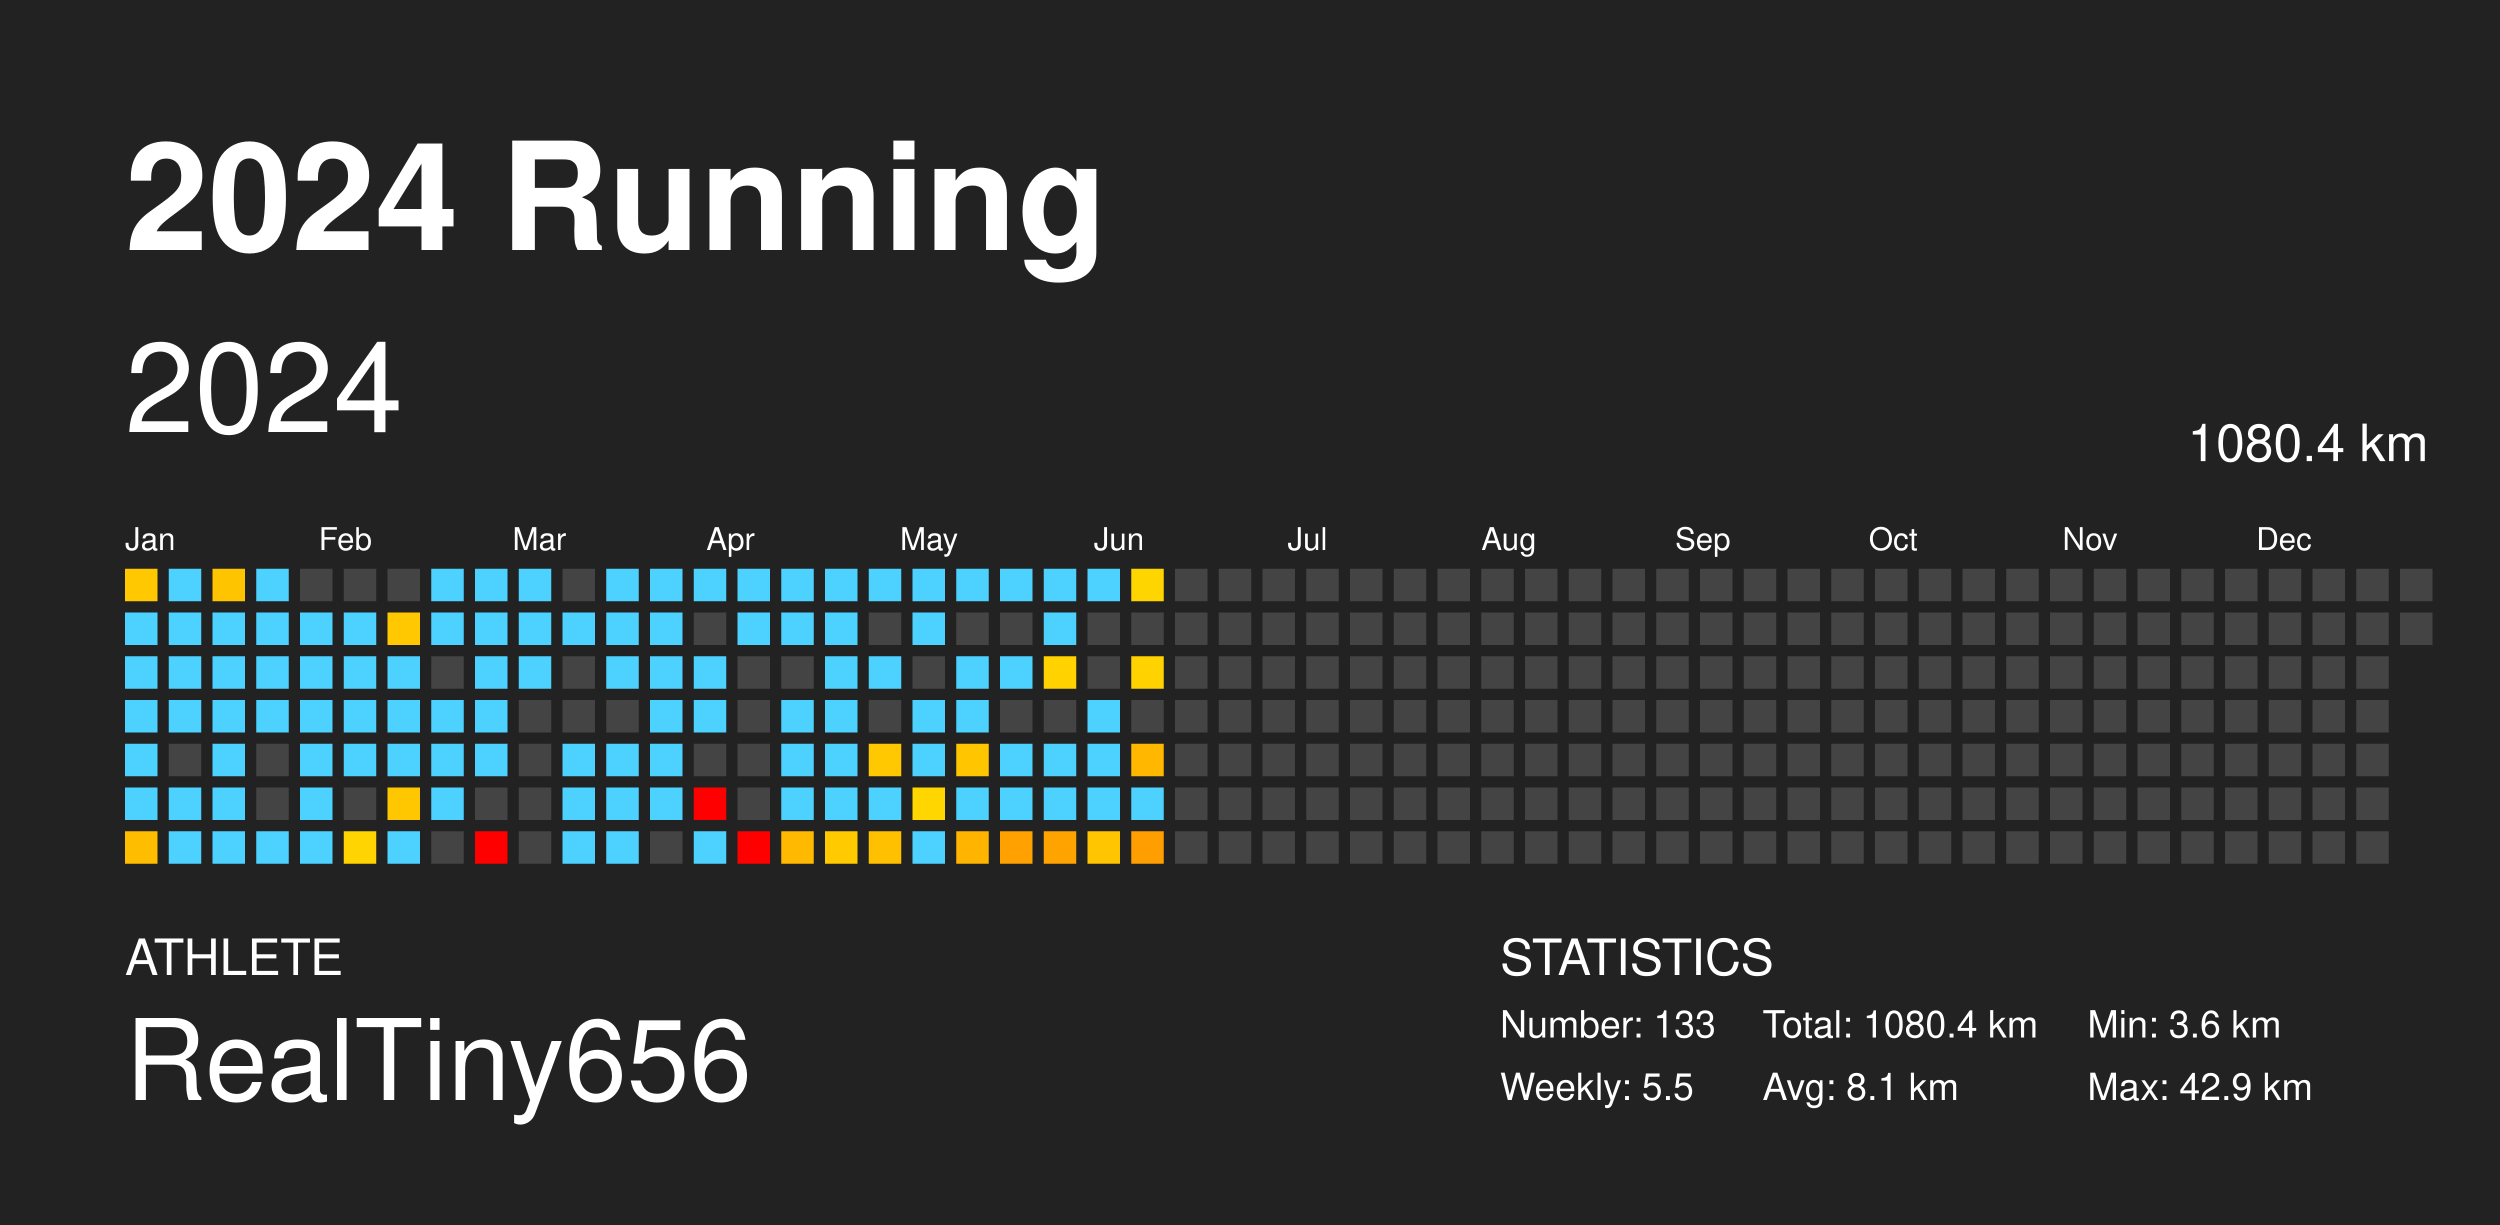
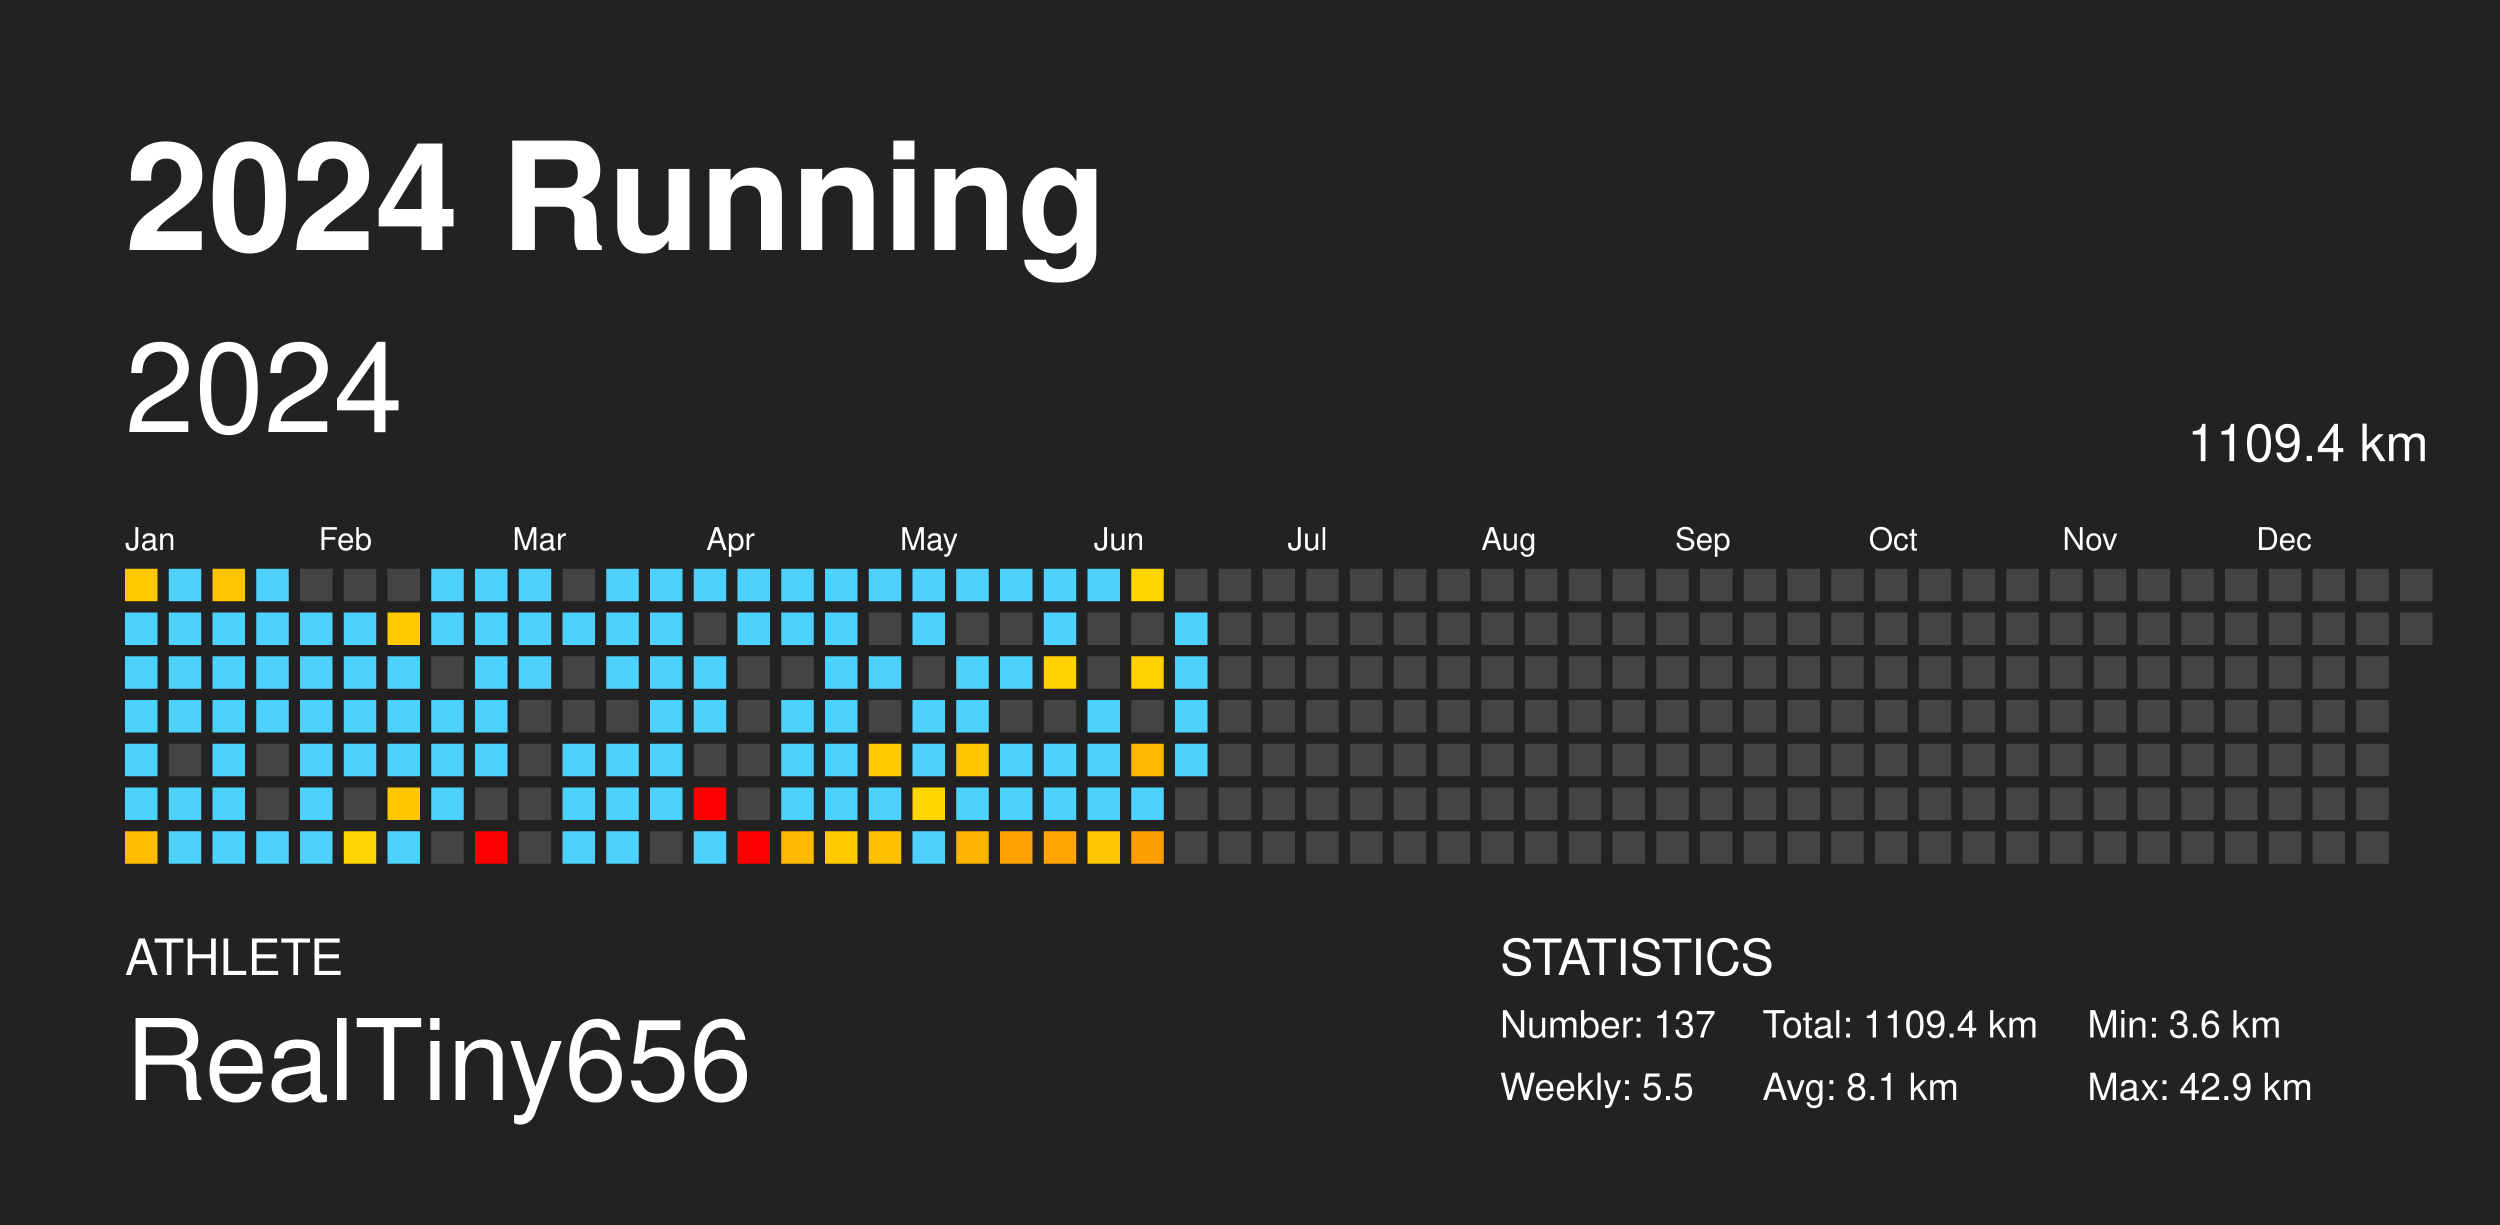
<svg xmlns="http://www.w3.org/2000/svg" baseProfile="full" height="98mm" version="1.1" viewBox="0,0,200,98" width="200mm">
  <defs />
  <rect fill="#222222" height="98" width="200" x="0" y="0" />
  <text fill="#FFFFFF" style="font-size:12px; font-family: system-ui, -apple-system, BlinkMacSystemFont, &quot;Helvetica Neue&quot;, Helvetica, &quot;Segoe UI&quot;, Arial, &quot;PingFang SC&quot;, &quot;Hiragino Sans GB&quot;, &quot;Heiti SC&quot;, &quot;Microsoft YaHei&quot;, &quot;WenQuanYi Micro Hei&quot;, sans-serif; font-weight:bold;" x="10" y="20">2024 Running</text>
  <text fill="#FFFFFF" style="font-size:4px; font-family: system-ui, -apple-system, BlinkMacSystemFont, &quot;Helvetica Neue&quot;, Helvetica, &quot;Segoe UI&quot;, Arial, &quot;PingFang SC&quot;, &quot;Hiragino Sans GB&quot;, &quot;Heiti SC&quot;, &quot;Microsoft YaHei&quot;, &quot;WenQuanYi Micro Hei&quot;, sans-serif;" x="10" y="78">ATHLETE</text>
  <text fill="#FFFFFF" style="font-size:9px; font-family: system-ui, -apple-system, BlinkMacSystemFont, &quot;Helvetica Neue&quot;, Helvetica, &quot;Segoe UI&quot;, Arial, &quot;PingFang SC&quot;, &quot;Hiragino Sans GB&quot;, &quot;Heiti SC&quot;, &quot;Microsoft YaHei&quot;, &quot;WenQuanYi Micro Hei&quot;, sans-serif;" x="10" y="88">RealTiny656</text>
  <text fill="#FFFFFF" style="font-size:4px; font-family: system-ui, -apple-system, BlinkMacSystemFont, &quot;Helvetica Neue&quot;, Helvetica, &quot;Segoe UI&quot;, Arial, &quot;PingFang SC&quot;, &quot;Hiragino Sans GB&quot;, &quot;Heiti SC&quot;, &quot;Microsoft YaHei&quot;, &quot;WenQuanYi Micro Hei&quot;, sans-serif;" x="120" y="78">STATISTICS</text>
-   <text fill="#FFFFFF" style="font-size:3px; font-family: system-ui, -apple-system, BlinkMacSystemFont, &quot;Helvetica Neue&quot;, Helvetica, &quot;Segoe UI&quot;, Arial, &quot;PingFang SC&quot;, &quot;Hiragino Sans GB&quot;, &quot;Heiti SC&quot;, &quot;Microsoft YaHei&quot;, &quot;WenQuanYi Micro Hei&quot;, sans-serif;" x="120" y="83">Number: 133</text>
+   <text fill="#FFFFFF" style="font-size:3px; font-family: system-ui, -apple-system, BlinkMacSystemFont, &quot;Helvetica Neue&quot;, Helvetica, &quot;Segoe UI&quot;, Arial, &quot;PingFang SC&quot;, &quot;Hiragino Sans GB&quot;, &quot;Heiti SC&quot;, &quot;Microsoft YaHei&quot;, &quot;WenQuanYi Micro Hei&quot;, sans-serif;" x="120" y="83">Number: 137</text>
  <text fill="#FFFFFF" style="font-size:3px; font-family: system-ui, -apple-system, BlinkMacSystemFont, &quot;Helvetica Neue&quot;, Helvetica, &quot;Segoe UI&quot;, Arial, &quot;PingFang SC&quot;, &quot;Hiragino Sans GB&quot;, &quot;Heiti SC&quot;, &quot;Microsoft YaHei&quot;, &quot;WenQuanYi Micro Hei&quot;, sans-serif;" x="120" y="88">Weekly: 5.5</text>
-   <text fill="#FFFFFF" style="font-size:3px; font-family: system-ui, -apple-system, BlinkMacSystemFont, &quot;Helvetica Neue&quot;, Helvetica, &quot;Segoe UI&quot;, Arial, &quot;PingFang SC&quot;, &quot;Hiragino Sans GB&quot;, &quot;Heiti SC&quot;, &quot;Microsoft YaHei&quot;, &quot;WenQuanYi Micro Hei&quot;, sans-serif;" x="141" y="83">Total: 1080.4 km</text>
+   <text fill="#FFFFFF" style="font-size:3px; font-family: system-ui, -apple-system, BlinkMacSystemFont, &quot;Helvetica Neue&quot;, Helvetica, &quot;Segoe UI&quot;, Arial, &quot;PingFang SC&quot;, &quot;Hiragino Sans GB&quot;, &quot;Heiti SC&quot;, &quot;Microsoft YaHei&quot;, &quot;WenQuanYi Micro Hei&quot;, sans-serif;" x="141" y="83">Total: 1109.4 km</text>
  <text fill="#FFFFFF" style="font-size:3px; font-family: system-ui, -apple-system, BlinkMacSystemFont, &quot;Helvetica Neue&quot;, Helvetica, &quot;Segoe UI&quot;, Arial, &quot;PingFang SC&quot;, &quot;Hiragino Sans GB&quot;, &quot;Heiti SC&quot;, &quot;Microsoft YaHei&quot;, &quot;WenQuanYi Micro Hei&quot;, sans-serif;" x="141" y="88">Avg: 8.1 km</text>
  <text fill="#FFFFFF" style="font-size:3px; font-family: system-ui, -apple-system, BlinkMacSystemFont, &quot;Helvetica Neue&quot;, Helvetica, &quot;Segoe UI&quot;, Arial, &quot;PingFang SC&quot;, &quot;Hiragino Sans GB&quot;, &quot;Heiti SC&quot;, &quot;Microsoft YaHei&quot;, &quot;WenQuanYi Micro Hei&quot;, sans-serif;" x="167" y="83">Min: 3.6 km</text>
  <text fill="#FFFFFF" style="font-size:3px; font-family: system-ui, -apple-system, BlinkMacSystemFont, &quot;Helvetica Neue&quot;, Helvetica, &quot;Segoe UI&quot;, Arial, &quot;PingFang SC&quot;, &quot;Hiragino Sans GB&quot;, &quot;Heiti SC&quot;, &quot;Microsoft YaHei&quot;, &quot;WenQuanYi Micro Hei&quot;, sans-serif;" x="167" y="88">Max: 42.9 km</text>
  <text dominant-baseline="hanging" fill="#FFFFFF" style="font-size:10.0px; font-family: system-ui, -apple-system, BlinkMacSystemFont, &quot;Helvetica Neue&quot;, Helvetica, &quot;Segoe UI&quot;, Arial, &quot;PingFang SC&quot;, &quot;Hiragino Sans GB&quot;, &quot;Heiti SC&quot;, &quot;Microsoft YaHei&quot;, &quot;WenQuanYi Micro Hei&quot;, sans-serif;" x="10" y="30">2024</text>
-   <text dominant-baseline="hanging" fill="#FFFFFF" style="font-size:4.125px; font-family: system-ui, -apple-system, BlinkMacSystemFont, &quot;Helvetica Neue&quot;, Helvetica, &quot;Segoe UI&quot;, Arial, &quot;PingFang SC&quot;, &quot;Hiragino Sans GB&quot;, &quot;Heiti SC&quot;, &quot;Microsoft YaHei&quot;, &quot;WenQuanYi Micro Hei&quot;, sans-serif;" x="175" y="35">1080.4 km</text>
+   <text dominant-baseline="hanging" fill="#FFFFFF" style="font-size:4.125px; font-family: system-ui, -apple-system, BlinkMacSystemFont, &quot;Helvetica Neue&quot;, Helvetica, &quot;Segoe UI&quot;, Arial, &quot;PingFang SC&quot;, &quot;Hiragino Sans GB&quot;, &quot;Heiti SC&quot;, &quot;Microsoft YaHei&quot;, &quot;WenQuanYi Micro Hei&quot;, sans-serif;" x="175" y="35">1109.4 km</text>
  <text fill="#FFFFFF" style="font-size:2.5px; font-family: system-ui, -apple-system, BlinkMacSystemFont, &quot;Helvetica Neue&quot;, Helvetica, &quot;Segoe UI&quot;, Arial, &quot;PingFang SC&quot;, &quot;Hiragino Sans GB&quot;, &quot;Heiti SC&quot;, &quot;Microsoft YaHei&quot;, &quot;WenQuanYi Micro Hei&quot;, sans-serif;" x="10.0" y="44">Jan</text>
  <text fill="#FFFFFF" style="font-size:2.5px; font-family: system-ui, -apple-system, BlinkMacSystemFont, &quot;Helvetica Neue&quot;, Helvetica, &quot;Segoe UI&quot;, Arial, &quot;PingFang SC&quot;, &quot;Hiragino Sans GB&quot;, &quot;Heiti SC&quot;, &quot;Microsoft YaHei&quot;, &quot;WenQuanYi Micro Hei&quot;, sans-serif;" x="25.5" y="44">Feb</text>
  <text fill="#FFFFFF" style="font-size:2.5px; font-family: system-ui, -apple-system, BlinkMacSystemFont, &quot;Helvetica Neue&quot;, Helvetica, &quot;Segoe UI&quot;, Arial, &quot;PingFang SC&quot;, &quot;Hiragino Sans GB&quot;, &quot;Heiti SC&quot;, &quot;Microsoft YaHei&quot;, &quot;WenQuanYi Micro Hei&quot;, sans-serif;" x="41.0" y="44">Mar</text>
  <text fill="#FFFFFF" style="font-size:2.5px; font-family: system-ui, -apple-system, BlinkMacSystemFont, &quot;Helvetica Neue&quot;, Helvetica, &quot;Segoe UI&quot;, Arial, &quot;PingFang SC&quot;, &quot;Hiragino Sans GB&quot;, &quot;Heiti SC&quot;, &quot;Microsoft YaHei&quot;, &quot;WenQuanYi Micro Hei&quot;, sans-serif;" x="56.5" y="44">Apr</text>
  <text fill="#FFFFFF" style="font-size:2.5px; font-family: system-ui, -apple-system, BlinkMacSystemFont, &quot;Helvetica Neue&quot;, Helvetica, &quot;Segoe UI&quot;, Arial, &quot;PingFang SC&quot;, &quot;Hiragino Sans GB&quot;, &quot;Heiti SC&quot;, &quot;Microsoft YaHei&quot;, &quot;WenQuanYi Micro Hei&quot;, sans-serif;" x="72.0" y="44">May</text>
  <text fill="#FFFFFF" style="font-size:2.5px; font-family: system-ui, -apple-system, BlinkMacSystemFont, &quot;Helvetica Neue&quot;, Helvetica, &quot;Segoe UI&quot;, Arial, &quot;PingFang SC&quot;, &quot;Hiragino Sans GB&quot;, &quot;Heiti SC&quot;, &quot;Microsoft YaHei&quot;, &quot;WenQuanYi Micro Hei&quot;, sans-serif;" x="87.5" y="44">Jun</text>
  <text fill="#FFFFFF" style="font-size:2.5px; font-family: system-ui, -apple-system, BlinkMacSystemFont, &quot;Helvetica Neue&quot;, Helvetica, &quot;Segoe UI&quot;, Arial, &quot;PingFang SC&quot;, &quot;Hiragino Sans GB&quot;, &quot;Heiti SC&quot;, &quot;Microsoft YaHei&quot;, &quot;WenQuanYi Micro Hei&quot;, sans-serif;" x="103.0" y="44">Jul</text>
  <text fill="#FFFFFF" style="font-size:2.5px; font-family: system-ui, -apple-system, BlinkMacSystemFont, &quot;Helvetica Neue&quot;, Helvetica, &quot;Segoe UI&quot;, Arial, &quot;PingFang SC&quot;, &quot;Hiragino Sans GB&quot;, &quot;Heiti SC&quot;, &quot;Microsoft YaHei&quot;, &quot;WenQuanYi Micro Hei&quot;, sans-serif;" x="118.5" y="44">Aug</text>
  <text fill="#FFFFFF" style="font-size:2.5px; font-family: system-ui, -apple-system, BlinkMacSystemFont, &quot;Helvetica Neue&quot;, Helvetica, &quot;Segoe UI&quot;, Arial, &quot;PingFang SC&quot;, &quot;Hiragino Sans GB&quot;, &quot;Heiti SC&quot;, &quot;Microsoft YaHei&quot;, &quot;WenQuanYi Micro Hei&quot;, sans-serif;" x="134.0" y="44">Sep</text>
  <text fill="#FFFFFF" style="font-size:2.5px; font-family: system-ui, -apple-system, BlinkMacSystemFont, &quot;Helvetica Neue&quot;, Helvetica, &quot;Segoe UI&quot;, Arial, &quot;PingFang SC&quot;, &quot;Hiragino Sans GB&quot;, &quot;Heiti SC&quot;, &quot;Microsoft YaHei&quot;, &quot;WenQuanYi Micro Hei&quot;, sans-serif;" x="149.5" y="44">Oct</text>
  <text fill="#FFFFFF" style="font-size:2.5px; font-family: system-ui, -apple-system, BlinkMacSystemFont, &quot;Helvetica Neue&quot;, Helvetica, &quot;Segoe UI&quot;, Arial, &quot;PingFang SC&quot;, &quot;Hiragino Sans GB&quot;, &quot;Heiti SC&quot;, &quot;Microsoft YaHei&quot;, &quot;WenQuanYi Micro Hei&quot;, sans-serif;" x="165.0" y="44">Nov</text>
  <text fill="#FFFFFF" style="font-size:2.5px; font-family: system-ui, -apple-system, BlinkMacSystemFont, &quot;Helvetica Neue&quot;, Helvetica, &quot;Segoe UI&quot;, Arial, &quot;PingFang SC&quot;, &quot;Hiragino Sans GB&quot;, &quot;Heiti SC&quot;, &quot;Microsoft YaHei&quot;, &quot;WenQuanYi Micro Hei&quot;, sans-serif;" x="180.5" y="44">Dec</text>
  <rect fill="#ffc800" height="2.6" width="2.6" x="10.0" y="45.5" />
  <rect fill="#4dd2ff" height="2.6" width="2.6" x="10.0" y="49.0" />
  <rect fill="#4dd2ff" height="2.6" width="2.6" x="10.0" y="52.5" />
  <rect fill="#4dd2ff" height="2.6" width="2.6" x="10.0" y="56.0" />
  <rect fill="#4dd2ff" height="2.6" width="2.6" x="10.0" y="59.5" />
  <rect fill="#4dd2ff" height="2.6" width="2.6" x="10.0" y="63.0" />
  <rect fill="#ffbd00" height="2.6" width="2.6" x="10.0" y="66.5" />
  <rect fill="#4dd2ff" height="2.6" width="2.6" x="13.5" y="45.5" />
  <rect fill="#4dd2ff" height="2.6" width="2.6" x="13.5" y="49.0" />
  <rect fill="#4dd2ff" height="2.6" width="2.6" x="13.5" y="52.5" />
  <rect fill="#4dd2ff" height="2.6" width="2.6" x="13.5" y="56.0" />
  <rect fill="#444444" height="2.6" width="2.6" x="13.5" y="59.5" />
  <rect fill="#4dd2ff" height="2.6" width="2.6" x="13.5" y="63.0" />
  <rect fill="#4dd2ff" height="2.6" width="2.6" x="13.5" y="66.5" />
  <rect fill="#ffc400" height="2.6" width="2.6" x="17.0" y="45.5" />
  <rect fill="#4dd2ff" height="2.6" width="2.6" x="17.0" y="49.0" />
  <rect fill="#4dd2ff" height="2.6" width="2.6" x="17.0" y="52.5" />
  <rect fill="#4dd2ff" height="2.6" width="2.6" x="17.0" y="56.0" />
  <rect fill="#4dd2ff" height="2.6" width="2.6" x="17.0" y="59.5" />
  <rect fill="#4dd2ff" height="2.6" width="2.6" x="17.0" y="63.0" />
  <rect fill="#4dd2ff" height="2.6" width="2.6" x="17.0" y="66.5" />
  <rect fill="#4dd2ff" height="2.6" width="2.6" x="20.5" y="45.5" />
  <rect fill="#4dd2ff" height="2.6" width="2.6" x="20.5" y="49.0" />
  <rect fill="#4dd2ff" height="2.6" width="2.6" x="20.5" y="52.5" />
  <rect fill="#4dd2ff" height="2.6" width="2.6" x="20.5" y="56.0" />
  <rect fill="#444444" height="2.6" width="2.6" x="20.5" y="59.5" />
  <rect fill="#444444" height="2.6" width="2.6" x="20.5" y="63.0" />
  <rect fill="#4dd2ff" height="2.6" width="2.6" x="20.5" y="66.5" />
  <rect fill="#444444" height="2.6" width="2.6" x="24.0" y="45.5" />
  <rect fill="#4dd2ff" height="2.6" width="2.6" x="24.0" y="49.0" />
  <rect fill="#4dd2ff" height="2.6" width="2.6" x="24.0" y="52.5" />
  <rect fill="#4dd2ff" height="2.6" width="2.6" x="24.0" y="56.0" />
  <rect fill="#4dd2ff" height="2.6" width="2.6" x="24.0" y="59.5" />
  <rect fill="#4dd2ff" height="2.6" width="2.6" x="24.0" y="63.0" />
  <rect fill="#4dd2ff" height="2.6" width="2.6" x="24.0" y="66.5" />
  <rect fill="#444444" height="2.6" width="2.6" x="27.5" y="45.5" />
  <rect fill="#4dd2ff" height="2.6" width="2.6" x="27.5" y="49.0" />
  <rect fill="#4dd2ff" height="2.6" width="2.6" x="27.5" y="52.5" />
  <rect fill="#4dd2ff" height="2.6" width="2.6" x="27.5" y="56.0" />
  <rect fill="#4dd2ff" height="2.6" width="2.6" x="27.5" y="59.5" />
  <rect fill="#444444" height="2.6" width="2.6" x="27.5" y="63.0" />
  <rect fill="#ffd400" height="2.6" width="2.6" x="27.5" y="66.5" />
  <rect fill="#444444" height="2.6" width="2.6" x="31.0" y="45.5" />
  <rect fill="#ffc800" height="2.6" width="2.6" x="31.0" y="49.0" />
  <rect fill="#4dd2ff" height="2.6" width="2.6" x="31.0" y="52.5" />
  <rect fill="#4dd2ff" height="2.6" width="2.6" x="31.0" y="56.0" />
  <rect fill="#4dd2ff" height="2.6" width="2.6" x="31.0" y="59.5" />
  <rect fill="#ffc700" height="2.6" width="2.6" x="31.0" y="63.0" />
  <rect fill="#4dd2ff" height="2.6" width="2.6" x="31.0" y="66.5" />
  <rect fill="#4dd2ff" height="2.6" width="2.6" x="34.5" y="45.5" />
  <rect fill="#4dd2ff" height="2.6" width="2.6" x="34.5" y="49.0" />
  <rect fill="#444444" height="2.6" width="2.6" x="34.5" y="52.5" />
  <rect fill="#4dd2ff" height="2.6" width="2.6" x="34.5" y="56.0" />
  <rect fill="#4dd2ff" height="2.6" width="2.6" x="34.5" y="59.5" />
  <rect fill="#4dd2ff" height="2.6" width="2.6" x="34.5" y="63.0" />
  <rect fill="#444444" height="2.6" width="2.6" x="34.5" y="66.5" />
  <rect fill="#4dd2ff" height="2.6" width="2.6" x="38.0" y="45.5" />
  <rect fill="#4dd2ff" height="2.6" width="2.6" x="38.0" y="49.0" />
  <rect fill="#4dd2ff" height="2.6" width="2.6" x="38.0" y="52.5" />
  <rect fill="#4dd2ff" height="2.6" width="2.6" x="38.0" y="56.0" />
  <rect fill="#4dd2ff" height="2.6" width="2.6" x="38.0" y="59.5" />
  <rect fill="#444444" height="2.6" width="2.6" x="38.0" y="63.0" />
  <rect fill="red" height="2.6" width="2.6" x="38.0" y="66.5" />
  <rect fill="#4dd2ff" height="2.6" width="2.6" x="41.5" y="45.5" />
  <rect fill="#4dd2ff" height="2.6" width="2.6" x="41.5" y="49.0" />
  <rect fill="#4dd2ff" height="2.6" width="2.6" x="41.5" y="52.5" />
  <rect fill="#444444" height="2.6" width="2.6" x="41.5" y="56.0" />
  <rect fill="#444444" height="2.6" width="2.6" x="41.5" y="59.5" />
  <rect fill="#444444" height="2.6" width="2.6" x="41.5" y="63.0" />
  <rect fill="#444444" height="2.6" width="2.6" x="41.5" y="66.5" />
  <rect fill="#444444" height="2.6" width="2.6" x="45.0" y="45.5" />
  <rect fill="#4dd2ff" height="2.6" width="2.6" x="45.0" y="49.0" />
  <rect fill="#444444" height="2.6" width="2.6" x="45.0" y="52.5" />
  <rect fill="#444444" height="2.6" width="2.6" x="45.0" y="56.0" />
  <rect fill="#4dd2ff" height="2.6" width="2.6" x="45.0" y="59.5" />
  <rect fill="#4dd2ff" height="2.6" width="2.6" x="45.0" y="63.0" />
  <rect fill="#4dd2ff" height="2.6" width="2.6" x="45.0" y="66.5" />
  <rect fill="#4dd2ff" height="2.6" width="2.6" x="48.5" y="45.5" />
  <rect fill="#4dd2ff" height="2.6" width="2.6" x="48.5" y="49.0" />
  <rect fill="#4dd2ff" height="2.6" width="2.6" x="48.5" y="52.5" />
  <rect fill="#444444" height="2.6" width="2.6" x="48.5" y="56.0" />
  <rect fill="#4dd2ff" height="2.6" width="2.6" x="48.5" y="59.5" />
  <rect fill="#4dd2ff" height="2.6" width="2.6" x="48.5" y="63.0" />
  <rect fill="#4dd2ff" height="2.6" width="2.6" x="48.5" y="66.5" />
  <rect fill="#4dd2ff" height="2.6" width="2.6" x="52.0" y="45.5" />
  <rect fill="#4dd2ff" height="2.6" width="2.6" x="52.0" y="49.0" />
  <rect fill="#4dd2ff" height="2.6" width="2.6" x="52.0" y="52.5" />
  <rect fill="#4dd2ff" height="2.6" width="2.6" x="52.0" y="56.0" />
  <rect fill="#4dd2ff" height="2.6" width="2.6" x="52.0" y="59.5" />
  <rect fill="#4dd2ff" height="2.6" width="2.6" x="52.0" y="63.0" />
  <rect fill="#444444" height="2.6" width="2.6" x="52.0" y="66.5" />
  <rect fill="#4dd2ff" height="2.6" width="2.6" x="55.5" y="45.5" />
  <rect fill="#444444" height="2.6" width="2.6" x="55.5" y="49.0" />
  <rect fill="#4dd2ff" height="2.6" width="2.6" x="55.5" y="52.5" />
  <rect fill="#4dd2ff" height="2.6" width="2.6" x="55.5" y="56.0" />
  <rect fill="#444444" height="2.6" width="2.6" x="55.5" y="59.5" />
  <rect fill="red" height="2.6" width="2.6" x="55.5" y="63.0" />
  <rect fill="#4dd2ff" height="2.6" width="2.6" x="55.5" y="66.5" />
  <rect fill="#4dd2ff" height="2.6" width="2.6" x="59.0" y="45.5" />
  <rect fill="#4dd2ff" height="2.6" width="2.6" x="59.0" y="49.0" />
  <rect fill="#444444" height="2.6" width="2.6" x="59.0" y="52.5" />
  <rect fill="#444444" height="2.6" width="2.6" x="59.0" y="56.0" />
  <rect fill="#444444" height="2.6" width="2.6" x="59.0" y="59.5" />
  <rect fill="#444444" height="2.6" width="2.6" x="59.0" y="63.0" />
  <rect fill="red" height="2.6" width="2.6" x="59.0" y="66.5" />
  <rect fill="#4dd2ff" height="2.6" width="2.6" x="62.5" y="45.5" />
  <rect fill="#4dd2ff" height="2.6" width="2.6" x="62.5" y="49.0" />
  <rect fill="#444444" height="2.6" width="2.6" x="62.5" y="52.5" />
  <rect fill="#4dd2ff" height="2.6" width="2.6" x="62.5" y="56.0" />
  <rect fill="#4dd2ff" height="2.6" width="2.6" x="62.5" y="59.5" />
  <rect fill="#4dd2ff" height="2.6" width="2.6" x="62.5" y="63.0" />
  <rect fill="#ffb900" height="2.6" width="2.6" x="62.5" y="66.5" />
  <rect fill="#4dd2ff" height="2.6" width="2.6" x="66.0" y="45.5" />
  <rect fill="#4dd2ff" height="2.6" width="2.6" x="66.0" y="49.0" />
  <rect fill="#4dd2ff" height="2.6" width="2.6" x="66.0" y="52.5" />
  <rect fill="#4dd2ff" height="2.6" width="2.6" x="66.0" y="56.0" />
  <rect fill="#4dd2ff" height="2.6" width="2.6" x="66.0" y="59.5" />
  <rect fill="#4dd2ff" height="2.6" width="2.6" x="66.0" y="63.0" />
  <rect fill="#ffcb00" height="2.6" width="2.6" x="66.0" y="66.5" />
  <rect fill="#4dd2ff" height="2.6" width="2.6" x="69.5" y="45.5" />
  <rect fill="#444444" height="2.6" width="2.6" x="69.5" y="49.0" />
  <rect fill="#4dd2ff" height="2.6" width="2.6" x="69.5" y="52.5" />
  <rect fill="#444444" height="2.6" width="2.6" x="69.5" y="56.0" />
  <rect fill="#ffc800" height="2.6" width="2.6" x="69.5" y="59.5" />
  <rect fill="#4dd2ff" height="2.6" width="2.6" x="69.5" y="63.0" />
  <rect fill="#ffc000" height="2.6" width="2.6" x="69.5" y="66.5" />
  <rect fill="#4dd2ff" height="2.6" width="2.6" x="73.0" y="45.5" />
  <rect fill="#4dd2ff" height="2.6" width="2.6" x="73.0" y="49.0" />
  <rect fill="#444444" height="2.6" width="2.6" x="73.0" y="52.5" />
  <rect fill="#4dd2ff" height="2.6" width="2.6" x="73.0" y="56.0" />
  <rect fill="#4dd2ff" height="2.6" width="2.6" x="73.0" y="59.5" />
  <rect fill="#ffd600" height="2.6" width="2.6" x="73.0" y="63.0" />
  <rect fill="#4dd2ff" height="2.6" width="2.6" x="73.0" y="66.5" />
  <rect fill="#4dd2ff" height="2.6" width="2.6" x="76.5" y="45.5" />
  <rect fill="#444444" height="2.6" width="2.6" x="76.5" y="49.0" />
  <rect fill="#4dd2ff" height="2.6" width="2.6" x="76.5" y="52.5" />
  <rect fill="#4dd2ff" height="2.6" width="2.6" x="76.5" y="56.0" />
  <rect fill="#ffc600" height="2.6" width="2.6" x="76.5" y="59.5" />
  <rect fill="#4dd2ff" height="2.6" width="2.6" x="76.5" y="63.0" />
  <rect fill="#ffb500" height="2.6" width="2.6" x="76.5" y="66.5" />
  <rect fill="#4dd2ff" height="2.6" width="2.6" x="80.0" y="45.5" />
  <rect fill="#444444" height="2.6" width="2.6" x="80.0" y="49.0" />
  <rect fill="#4dd2ff" height="2.6" width="2.6" x="80.0" y="52.5" />
  <rect fill="#444444" height="2.6" width="2.6" x="80.0" y="56.0" />
  <rect fill="#4dd2ff" height="2.6" width="2.6" x="80.0" y="59.5" />
  <rect fill="#4dd2ff" height="2.6" width="2.6" x="80.0" y="63.0" />
  <rect fill="#ffa100" height="2.6" width="2.6" x="80.0" y="66.5" />
  <rect fill="#4dd2ff" height="2.6" width="2.6" x="83.5" y="45.5" />
  <rect fill="#4dd2ff" height="2.6" width="2.6" x="83.5" y="49.0" />
  <rect fill="#ffd200" height="2.6" width="2.6" x="83.5" y="52.5" />
  <rect fill="#444444" height="2.6" width="2.6" x="83.5" y="56.0" />
  <rect fill="#4dd2ff" height="2.6" width="2.6" x="83.5" y="59.5" />
  <rect fill="#4dd2ff" height="2.6" width="2.6" x="83.5" y="63.0" />
  <rect fill="#ffa300" height="2.6" width="2.6" x="83.5" y="66.5" />
  <rect fill="#4dd2ff" height="2.6" width="2.6" x="87.0" y="45.5" />
  <rect fill="#444444" height="2.6" width="2.6" x="87.0" y="49.0" />
  <rect fill="#444444" height="2.6" width="2.6" x="87.0" y="52.5" />
  <rect fill="#4dd2ff" height="2.6" width="2.6" x="87.0" y="56.0" />
  <rect fill="#4dd2ff" height="2.6" width="2.6" x="87.0" y="59.5" />
  <rect fill="#4dd2ff" height="2.6" width="2.6" x="87.0" y="63.0" />
  <rect fill="#ffc500" height="2.6" width="2.6" x="87.0" y="66.5" />
  <rect fill="#ffd500" height="2.6" width="2.6" x="90.5" y="45.5" />
  <rect fill="#444444" height="2.6" width="2.6" x="90.5" y="49.0" />
  <rect fill="#ffd200" height="2.6" width="2.6" x="90.5" y="52.5" />
  <rect fill="#444444" height="2.6" width="2.6" x="90.5" y="56.0" />
  <rect fill="#ffb700" height="2.6" width="2.6" x="90.5" y="59.5" />
  <rect fill="#4dd2ff" height="2.6" width="2.6" x="90.5" y="63.0" />
  <rect fill="#ff9e00" height="2.6" width="2.6" x="90.5" y="66.5" />
  <rect fill="#444444" height="2.6" width="2.6" x="94.0" y="45.5" />
-   <rect fill="#444444" height="2.6" width="2.6" x="94.0" y="49.0" />
-   <rect fill="#444444" height="2.6" width="2.6" x="94.0" y="52.5" />
-   <rect fill="#444444" height="2.6" width="2.6" x="94.0" y="56.0" />
-   <rect fill="#444444" height="2.6" width="2.6" x="94.0" y="59.5" />
+   <rect fill="#4dd2ff" height="2.6" width="2.6" x="94.0" y="49.0" />
+   <rect fill="#4dd2ff" height="2.6" width="2.6" x="94.0" y="52.5" />
+   <rect fill="#4dd2ff" height="2.6" width="2.6" x="94.0" y="56.0" />
+   <rect fill="#4dd2ff" height="2.6" width="2.6" x="94.0" y="59.5" />
  <rect fill="#444444" height="2.6" width="2.6" x="94.0" y="63.0" />
  <rect fill="#444444" height="2.6" width="2.6" x="94.0" y="66.5" />
  <rect fill="#444444" height="2.6" width="2.6" x="97.5" y="45.5" />
  <rect fill="#444444" height="2.6" width="2.6" x="97.5" y="49.0" />
  <rect fill="#444444" height="2.6" width="2.6" x="97.5" y="52.5" />
  <rect fill="#444444" height="2.6" width="2.6" x="97.5" y="56.0" />
  <rect fill="#444444" height="2.6" width="2.6" x="97.5" y="59.5" />
  <rect fill="#444444" height="2.6" width="2.6" x="97.5" y="63.0" />
  <rect fill="#444444" height="2.6" width="2.6" x="97.5" y="66.5" />
  <rect fill="#444444" height="2.6" width="2.6" x="101.0" y="45.5" />
  <rect fill="#444444" height="2.6" width="2.6" x="101.0" y="49.0" />
  <rect fill="#444444" height="2.6" width="2.6" x="101.0" y="52.5" />
  <rect fill="#444444" height="2.6" width="2.6" x="101.0" y="56.0" />
  <rect fill="#444444" height="2.6" width="2.6" x="101.0" y="59.5" />
  <rect fill="#444444" height="2.6" width="2.6" x="101.0" y="63.0" />
  <rect fill="#444444" height="2.6" width="2.6" x="101.0" y="66.5" />
  <rect fill="#444444" height="2.6" width="2.6" x="104.5" y="45.5" />
  <rect fill="#444444" height="2.6" width="2.6" x="104.5" y="49.0" />
  <rect fill="#444444" height="2.6" width="2.6" x="104.5" y="52.5" />
  <rect fill="#444444" height="2.6" width="2.6" x="104.5" y="56.0" />
  <rect fill="#444444" height="2.6" width="2.6" x="104.5" y="59.5" />
  <rect fill="#444444" height="2.6" width="2.6" x="104.5" y="63.0" />
  <rect fill="#444444" height="2.6" width="2.6" x="104.5" y="66.5" />
  <rect fill="#444444" height="2.6" width="2.6" x="108.0" y="45.5" />
  <rect fill="#444444" height="2.6" width="2.6" x="108.0" y="49.0" />
  <rect fill="#444444" height="2.6" width="2.6" x="108.0" y="52.5" />
  <rect fill="#444444" height="2.6" width="2.6" x="108.0" y="56.0" />
  <rect fill="#444444" height="2.6" width="2.6" x="108.0" y="59.5" />
  <rect fill="#444444" height="2.6" width="2.6" x="108.0" y="63.0" />
  <rect fill="#444444" height="2.6" width="2.6" x="108.0" y="66.5" />
  <rect fill="#444444" height="2.6" width="2.6" x="111.5" y="45.5" />
  <rect fill="#444444" height="2.6" width="2.6" x="111.5" y="49.0" />
  <rect fill="#444444" height="2.6" width="2.6" x="111.5" y="52.5" />
  <rect fill="#444444" height="2.6" width="2.6" x="111.5" y="56.0" />
  <rect fill="#444444" height="2.6" width="2.6" x="111.5" y="59.5" />
  <rect fill="#444444" height="2.6" width="2.6" x="111.5" y="63.0" />
  <rect fill="#444444" height="2.6" width="2.6" x="111.5" y="66.5" />
  <rect fill="#444444" height="2.6" width="2.6" x="115.0" y="45.5" />
  <rect fill="#444444" height="2.6" width="2.6" x="115.0" y="49.0" />
  <rect fill="#444444" height="2.6" width="2.6" x="115.0" y="52.5" />
  <rect fill="#444444" height="2.6" width="2.6" x="115.0" y="56.0" />
  <rect fill="#444444" height="2.6" width="2.6" x="115.0" y="59.5" />
  <rect fill="#444444" height="2.6" width="2.6" x="115.0" y="63.0" />
  <rect fill="#444444" height="2.6" width="2.6" x="115.0" y="66.5" />
  <rect fill="#444444" height="2.6" width="2.6" x="118.5" y="45.5" />
  <rect fill="#444444" height="2.6" width="2.6" x="118.5" y="49.0" />
  <rect fill="#444444" height="2.6" width="2.6" x="118.5" y="52.5" />
  <rect fill="#444444" height="2.6" width="2.6" x="118.5" y="56.0" />
  <rect fill="#444444" height="2.6" width="2.6" x="118.5" y="59.5" />
  <rect fill="#444444" height="2.6" width="2.6" x="118.5" y="63.0" />
  <rect fill="#444444" height="2.6" width="2.6" x="118.5" y="66.5" />
  <rect fill="#444444" height="2.6" width="2.6" x="122.0" y="45.5" />
  <rect fill="#444444" height="2.6" width="2.6" x="122.0" y="49.0" />
  <rect fill="#444444" height="2.6" width="2.6" x="122.0" y="52.5" />
  <rect fill="#444444" height="2.6" width="2.6" x="122.0" y="56.0" />
  <rect fill="#444444" height="2.6" width="2.6" x="122.0" y="59.5" />
  <rect fill="#444444" height="2.6" width="2.6" x="122.0" y="63.0" />
  <rect fill="#444444" height="2.6" width="2.6" x="122.0" y="66.5" />
  <rect fill="#444444" height="2.6" width="2.6" x="125.5" y="45.5" />
  <rect fill="#444444" height="2.6" width="2.6" x="125.5" y="49.0" />
  <rect fill="#444444" height="2.6" width="2.6" x="125.5" y="52.5" />
  <rect fill="#444444" height="2.6" width="2.6" x="125.5" y="56.0" />
  <rect fill="#444444" height="2.6" width="2.6" x="125.5" y="59.5" />
  <rect fill="#444444" height="2.6" width="2.6" x="125.5" y="63.0" />
  <rect fill="#444444" height="2.6" width="2.6" x="125.5" y="66.5" />
  <rect fill="#444444" height="2.6" width="2.6" x="129.0" y="45.5" />
  <rect fill="#444444" height="2.6" width="2.6" x="129.0" y="49.0" />
  <rect fill="#444444" height="2.6" width="2.6" x="129.0" y="52.5" />
  <rect fill="#444444" height="2.6" width="2.6" x="129.0" y="56.0" />
  <rect fill="#444444" height="2.6" width="2.6" x="129.0" y="59.5" />
  <rect fill="#444444" height="2.6" width="2.6" x="129.0" y="63.0" />
  <rect fill="#444444" height="2.6" width="2.6" x="129.0" y="66.5" />
  <rect fill="#444444" height="2.6" width="2.6" x="132.5" y="45.5" />
  <rect fill="#444444" height="2.6" width="2.6" x="132.5" y="49.0" />
  <rect fill="#444444" height="2.6" width="2.6" x="132.5" y="52.5" />
  <rect fill="#444444" height="2.6" width="2.6" x="132.5" y="56.0" />
  <rect fill="#444444" height="2.6" width="2.6" x="132.5" y="59.5" />
  <rect fill="#444444" height="2.6" width="2.6" x="132.5" y="63.0" />
  <rect fill="#444444" height="2.6" width="2.6" x="132.5" y="66.5" />
  <rect fill="#444444" height="2.6" width="2.6" x="136.0" y="45.5" />
  <rect fill="#444444" height="2.6" width="2.6" x="136.0" y="49.0" />
  <rect fill="#444444" height="2.6" width="2.6" x="136.0" y="52.5" />
  <rect fill="#444444" height="2.6" width="2.6" x="136.0" y="56.0" />
  <rect fill="#444444" height="2.6" width="2.6" x="136.0" y="59.5" />
  <rect fill="#444444" height="2.6" width="2.6" x="136.0" y="63.0" />
  <rect fill="#444444" height="2.6" width="2.6" x="136.0" y="66.5" />
  <rect fill="#444444" height="2.6" width="2.6" x="139.5" y="45.5" />
  <rect fill="#444444" height="2.6" width="2.6" x="139.5" y="49.0" />
  <rect fill="#444444" height="2.6" width="2.6" x="139.5" y="52.5" />
  <rect fill="#444444" height="2.6" width="2.6" x="139.5" y="56.0" />
  <rect fill="#444444" height="2.6" width="2.6" x="139.5" y="59.5" />
  <rect fill="#444444" height="2.6" width="2.6" x="139.5" y="63.0" />
  <rect fill="#444444" height="2.6" width="2.6" x="139.5" y="66.5" />
  <rect fill="#444444" height="2.6" width="2.6" x="143.0" y="45.5" />
  <rect fill="#444444" height="2.6" width="2.6" x="143.0" y="49.0" />
  <rect fill="#444444" height="2.6" width="2.6" x="143.0" y="52.5" />
  <rect fill="#444444" height="2.6" width="2.6" x="143.0" y="56.0" />
  <rect fill="#444444" height="2.6" width="2.6" x="143.0" y="59.5" />
  <rect fill="#444444" height="2.6" width="2.6" x="143.0" y="63.0" />
  <rect fill="#444444" height="2.6" width="2.6" x="143.0" y="66.5" />
  <rect fill="#444444" height="2.6" width="2.6" x="146.5" y="45.5" />
  <rect fill="#444444" height="2.6" width="2.6" x="146.5" y="49.0" />
  <rect fill="#444444" height="2.6" width="2.6" x="146.5" y="52.5" />
  <rect fill="#444444" height="2.6" width="2.6" x="146.5" y="56.0" />
  <rect fill="#444444" height="2.6" width="2.6" x="146.5" y="59.5" />
  <rect fill="#444444" height="2.6" width="2.6" x="146.5" y="63.0" />
  <rect fill="#444444" height="2.6" width="2.6" x="146.5" y="66.5" />
  <rect fill="#444444" height="2.6" width="2.6" x="150.0" y="45.5" />
  <rect fill="#444444" height="2.6" width="2.6" x="150.0" y="49.0" />
  <rect fill="#444444" height="2.6" width="2.6" x="150.0" y="52.5" />
  <rect fill="#444444" height="2.6" width="2.6" x="150.0" y="56.0" />
  <rect fill="#444444" height="2.6" width="2.6" x="150.0" y="59.5" />
  <rect fill="#444444" height="2.6" width="2.6" x="150.0" y="63.0" />
  <rect fill="#444444" height="2.6" width="2.6" x="150.0" y="66.5" />
  <rect fill="#444444" height="2.6" width="2.6" x="153.5" y="45.5" />
  <rect fill="#444444" height="2.6" width="2.6" x="153.5" y="49.0" />
  <rect fill="#444444" height="2.6" width="2.6" x="153.5" y="52.5" />
  <rect fill="#444444" height="2.6" width="2.6" x="153.5" y="56.0" />
  <rect fill="#444444" height="2.6" width="2.6" x="153.5" y="59.5" />
  <rect fill="#444444" height="2.6" width="2.6" x="153.5" y="63.0" />
  <rect fill="#444444" height="2.6" width="2.6" x="153.5" y="66.5" />
  <rect fill="#444444" height="2.6" width="2.6" x="157.0" y="45.5" />
  <rect fill="#444444" height="2.6" width="2.6" x="157.0" y="49.0" />
  <rect fill="#444444" height="2.6" width="2.6" x="157.0" y="52.5" />
  <rect fill="#444444" height="2.6" width="2.6" x="157.0" y="56.0" />
  <rect fill="#444444" height="2.6" width="2.6" x="157.0" y="59.5" />
  <rect fill="#444444" height="2.6" width="2.6" x="157.0" y="63.0" />
  <rect fill="#444444" height="2.6" width="2.6" x="157.0" y="66.5" />
  <rect fill="#444444" height="2.6" width="2.6" x="160.5" y="45.5" />
  <rect fill="#444444" height="2.6" width="2.6" x="160.5" y="49.0" />
  <rect fill="#444444" height="2.6" width="2.6" x="160.5" y="52.5" />
  <rect fill="#444444" height="2.6" width="2.6" x="160.5" y="56.0" />
  <rect fill="#444444" height="2.6" width="2.6" x="160.5" y="59.5" />
  <rect fill="#444444" height="2.6" width="2.6" x="160.5" y="63.0" />
  <rect fill="#444444" height="2.6" width="2.6" x="160.5" y="66.5" />
  <rect fill="#444444" height="2.6" width="2.6" x="164.0" y="45.5" />
  <rect fill="#444444" height="2.6" width="2.6" x="164.0" y="49.0" />
  <rect fill="#444444" height="2.6" width="2.6" x="164.0" y="52.5" />
  <rect fill="#444444" height="2.6" width="2.6" x="164.0" y="56.0" />
  <rect fill="#444444" height="2.6" width="2.6" x="164.0" y="59.5" />
  <rect fill="#444444" height="2.6" width="2.6" x="164.0" y="63.0" />
  <rect fill="#444444" height="2.6" width="2.6" x="164.0" y="66.5" />
  <rect fill="#444444" height="2.6" width="2.6" x="167.5" y="45.5" />
  <rect fill="#444444" height="2.6" width="2.6" x="167.5" y="49.0" />
  <rect fill="#444444" height="2.6" width="2.6" x="167.5" y="52.5" />
  <rect fill="#444444" height="2.6" width="2.6" x="167.5" y="56.0" />
  <rect fill="#444444" height="2.6" width="2.6" x="167.5" y="59.5" />
  <rect fill="#444444" height="2.6" width="2.6" x="167.5" y="63.0" />
  <rect fill="#444444" height="2.6" width="2.6" x="167.5" y="66.5" />
  <rect fill="#444444" height="2.6" width="2.6" x="171.0" y="45.5" />
  <rect fill="#444444" height="2.6" width="2.6" x="171.0" y="49.0" />
  <rect fill="#444444" height="2.6" width="2.6" x="171.0" y="52.5" />
  <rect fill="#444444" height="2.6" width="2.6" x="171.0" y="56.0" />
  <rect fill="#444444" height="2.6" width="2.6" x="171.0" y="59.5" />
  <rect fill="#444444" height="2.6" width="2.6" x="171.0" y="63.0" />
  <rect fill="#444444" height="2.6" width="2.6" x="171.0" y="66.5" />
  <rect fill="#444444" height="2.6" width="2.6" x="174.5" y="45.5" />
  <rect fill="#444444" height="2.6" width="2.6" x="174.5" y="49.0" />
  <rect fill="#444444" height="2.6" width="2.6" x="174.5" y="52.5" />
  <rect fill="#444444" height="2.6" width="2.6" x="174.5" y="56.0" />
  <rect fill="#444444" height="2.6" width="2.6" x="174.5" y="59.5" />
  <rect fill="#444444" height="2.6" width="2.6" x="174.5" y="63.0" />
  <rect fill="#444444" height="2.6" width="2.6" x="174.5" y="66.5" />
  <rect fill="#444444" height="2.6" width="2.6" x="178.0" y="45.5" />
  <rect fill="#444444" height="2.6" width="2.6" x="178.0" y="49.0" />
  <rect fill="#444444" height="2.6" width="2.6" x="178.0" y="52.5" />
  <rect fill="#444444" height="2.6" width="2.6" x="178.0" y="56.0" />
  <rect fill="#444444" height="2.6" width="2.6" x="178.0" y="59.5" />
  <rect fill="#444444" height="2.6" width="2.6" x="178.0" y="63.0" />
  <rect fill="#444444" height="2.6" width="2.6" x="178.0" y="66.5" />
  <rect fill="#444444" height="2.6" width="2.6" x="181.5" y="45.5" />
  <rect fill="#444444" height="2.6" width="2.6" x="181.5" y="49.0" />
  <rect fill="#444444" height="2.6" width="2.6" x="181.5" y="52.5" />
  <rect fill="#444444" height="2.6" width="2.6" x="181.5" y="56.0" />
  <rect fill="#444444" height="2.6" width="2.6" x="181.5" y="59.5" />
  <rect fill="#444444" height="2.6" width="2.6" x="181.5" y="63.0" />
  <rect fill="#444444" height="2.6" width="2.6" x="181.5" y="66.5" />
  <rect fill="#444444" height="2.6" width="2.6" x="185.0" y="45.5" />
  <rect fill="#444444" height="2.6" width="2.6" x="185.0" y="49.0" />
  <rect fill="#444444" height="2.6" width="2.6" x="185.0" y="52.5" />
  <rect fill="#444444" height="2.6" width="2.6" x="185.0" y="56.0" />
  <rect fill="#444444" height="2.6" width="2.6" x="185.0" y="59.5" />
  <rect fill="#444444" height="2.6" width="2.6" x="185.0" y="63.0" />
  <rect fill="#444444" height="2.6" width="2.6" x="185.0" y="66.5" />
  <rect fill="#444444" height="2.6" width="2.6" x="188.5" y="45.5" />
  <rect fill="#444444" height="2.6" width="2.6" x="188.5" y="49.0" />
  <rect fill="#444444" height="2.6" width="2.6" x="188.5" y="52.5" />
  <rect fill="#444444" height="2.6" width="2.6" x="188.5" y="56.0" />
  <rect fill="#444444" height="2.6" width="2.6" x="188.5" y="59.5" />
  <rect fill="#444444" height="2.6" width="2.6" x="188.5" y="63.0" />
  <rect fill="#444444" height="2.6" width="2.6" x="188.5" y="66.5" />
  <rect fill="#444444" height="2.6" width="2.6" x="192.0" y="45.5" />
  <rect fill="#444444" height="2.6" width="2.6" x="192.0" y="49.0" />
</svg>
